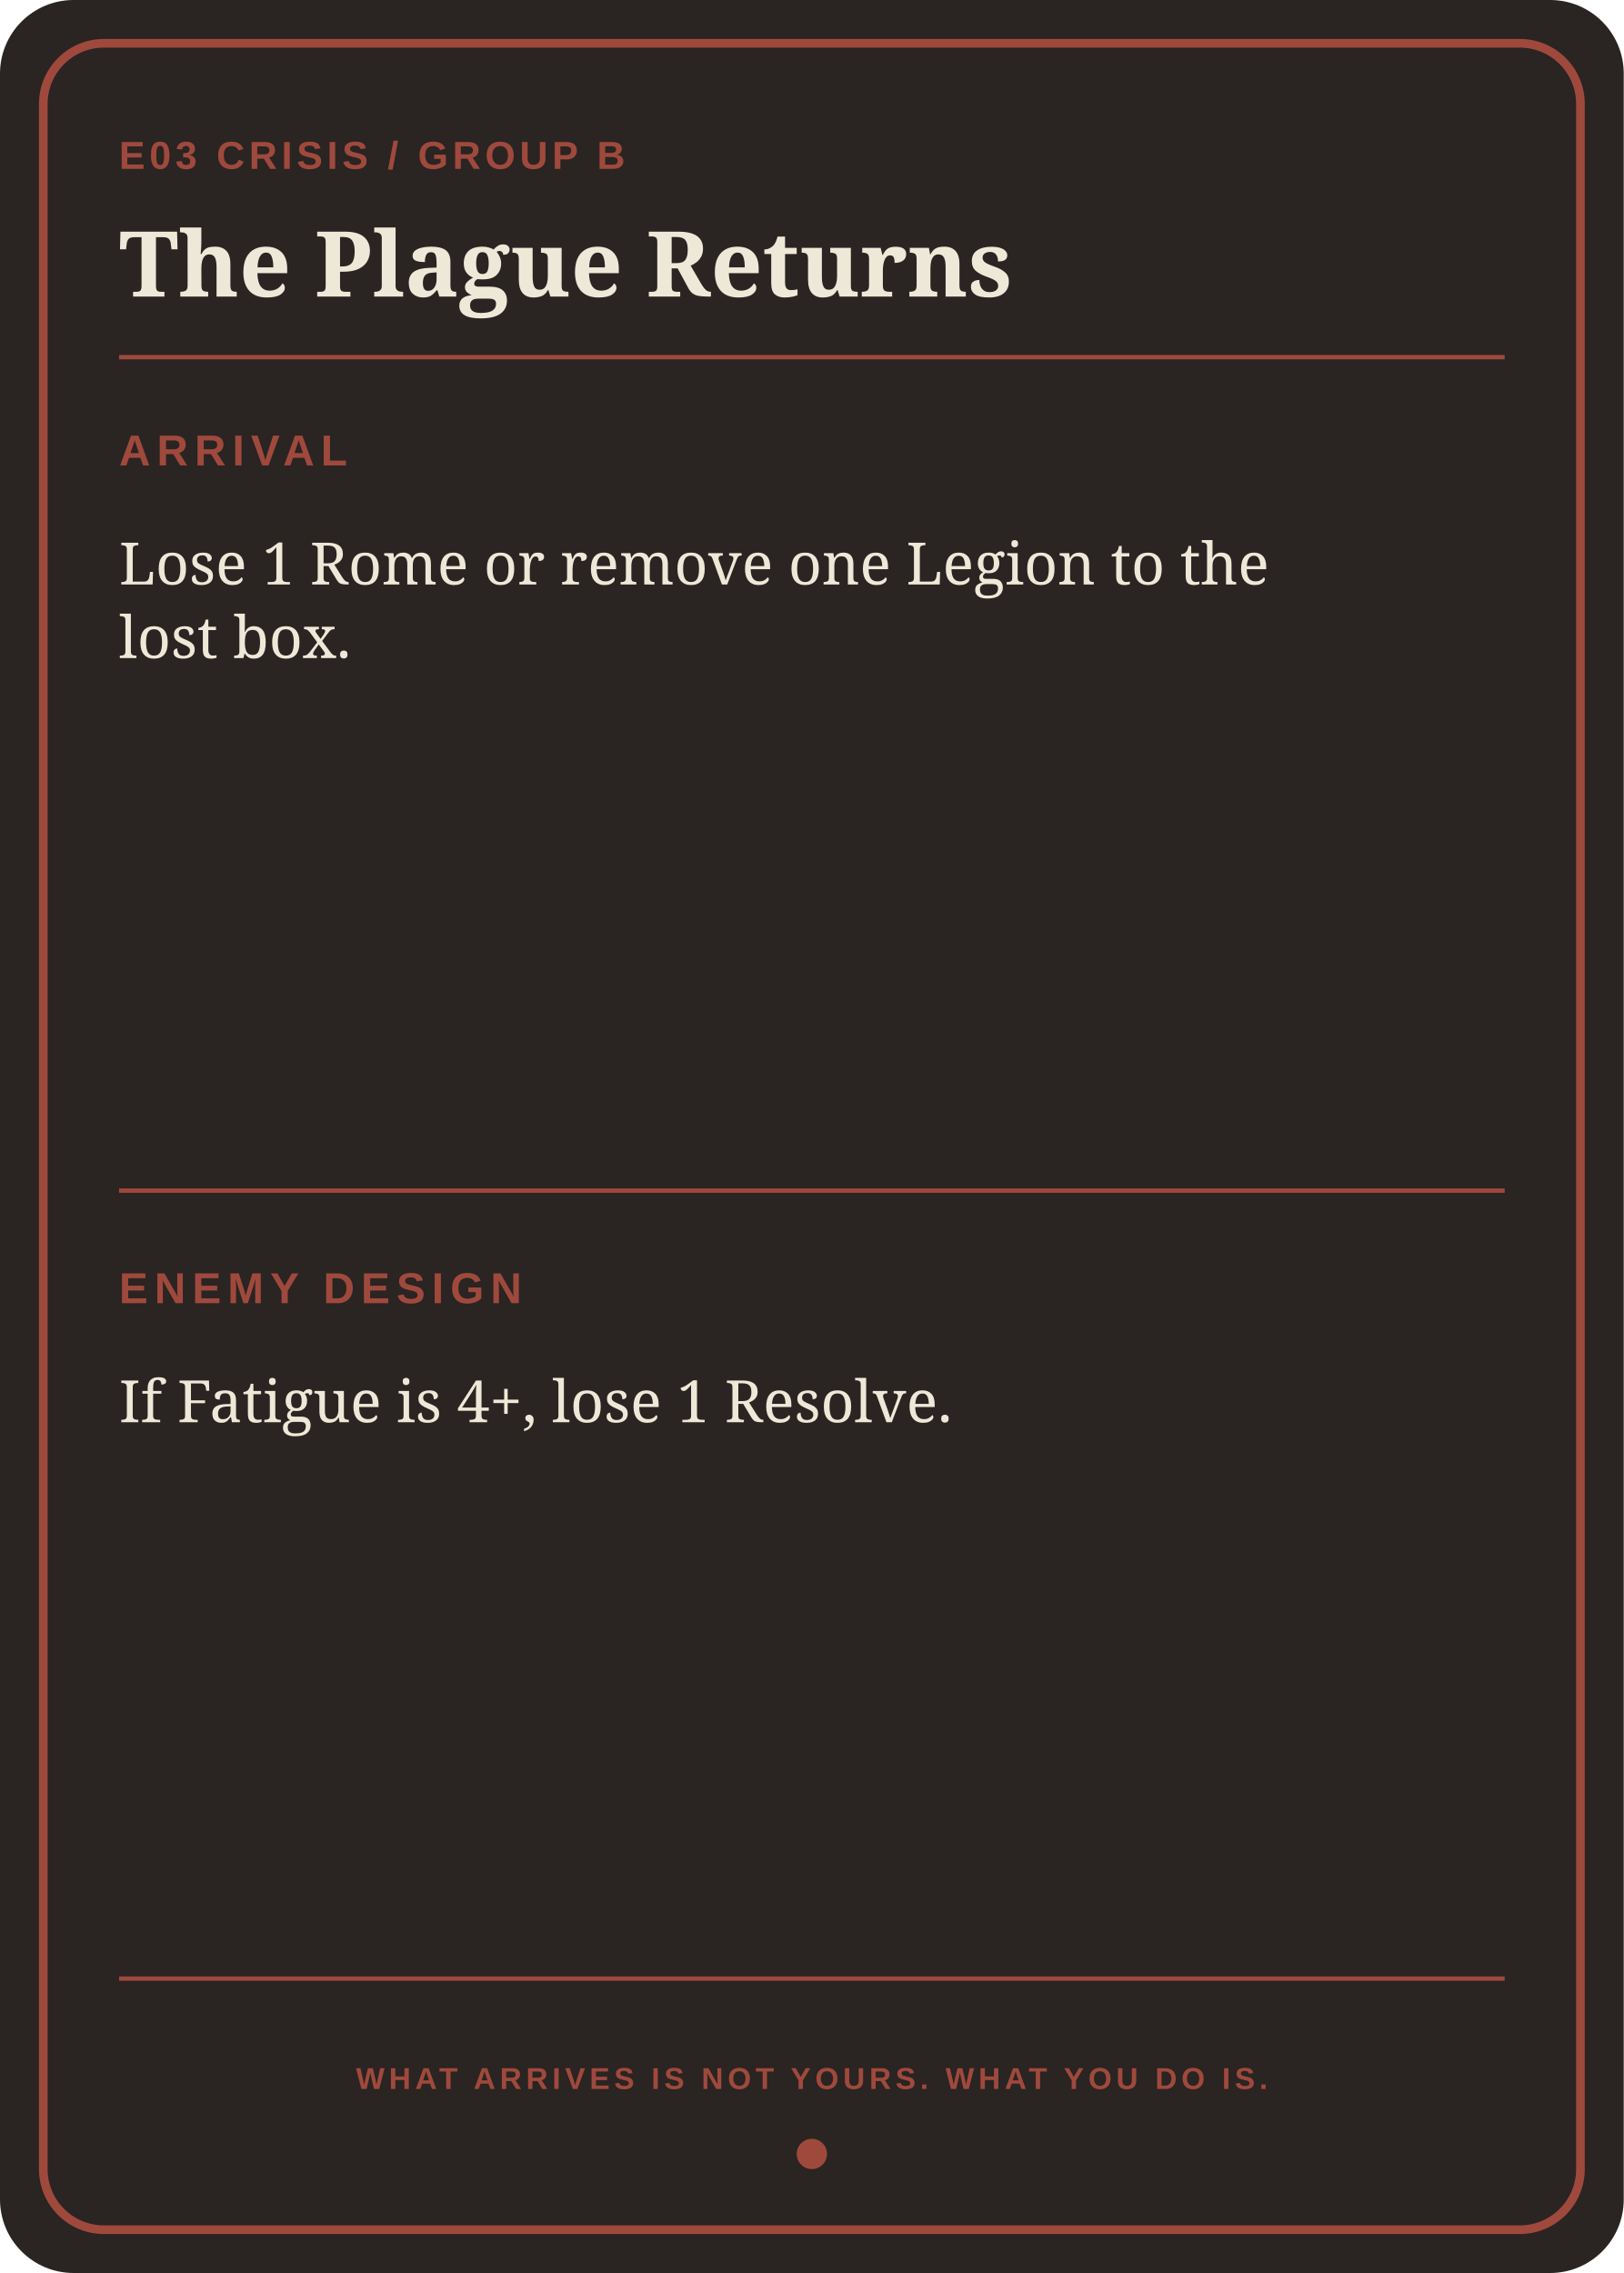
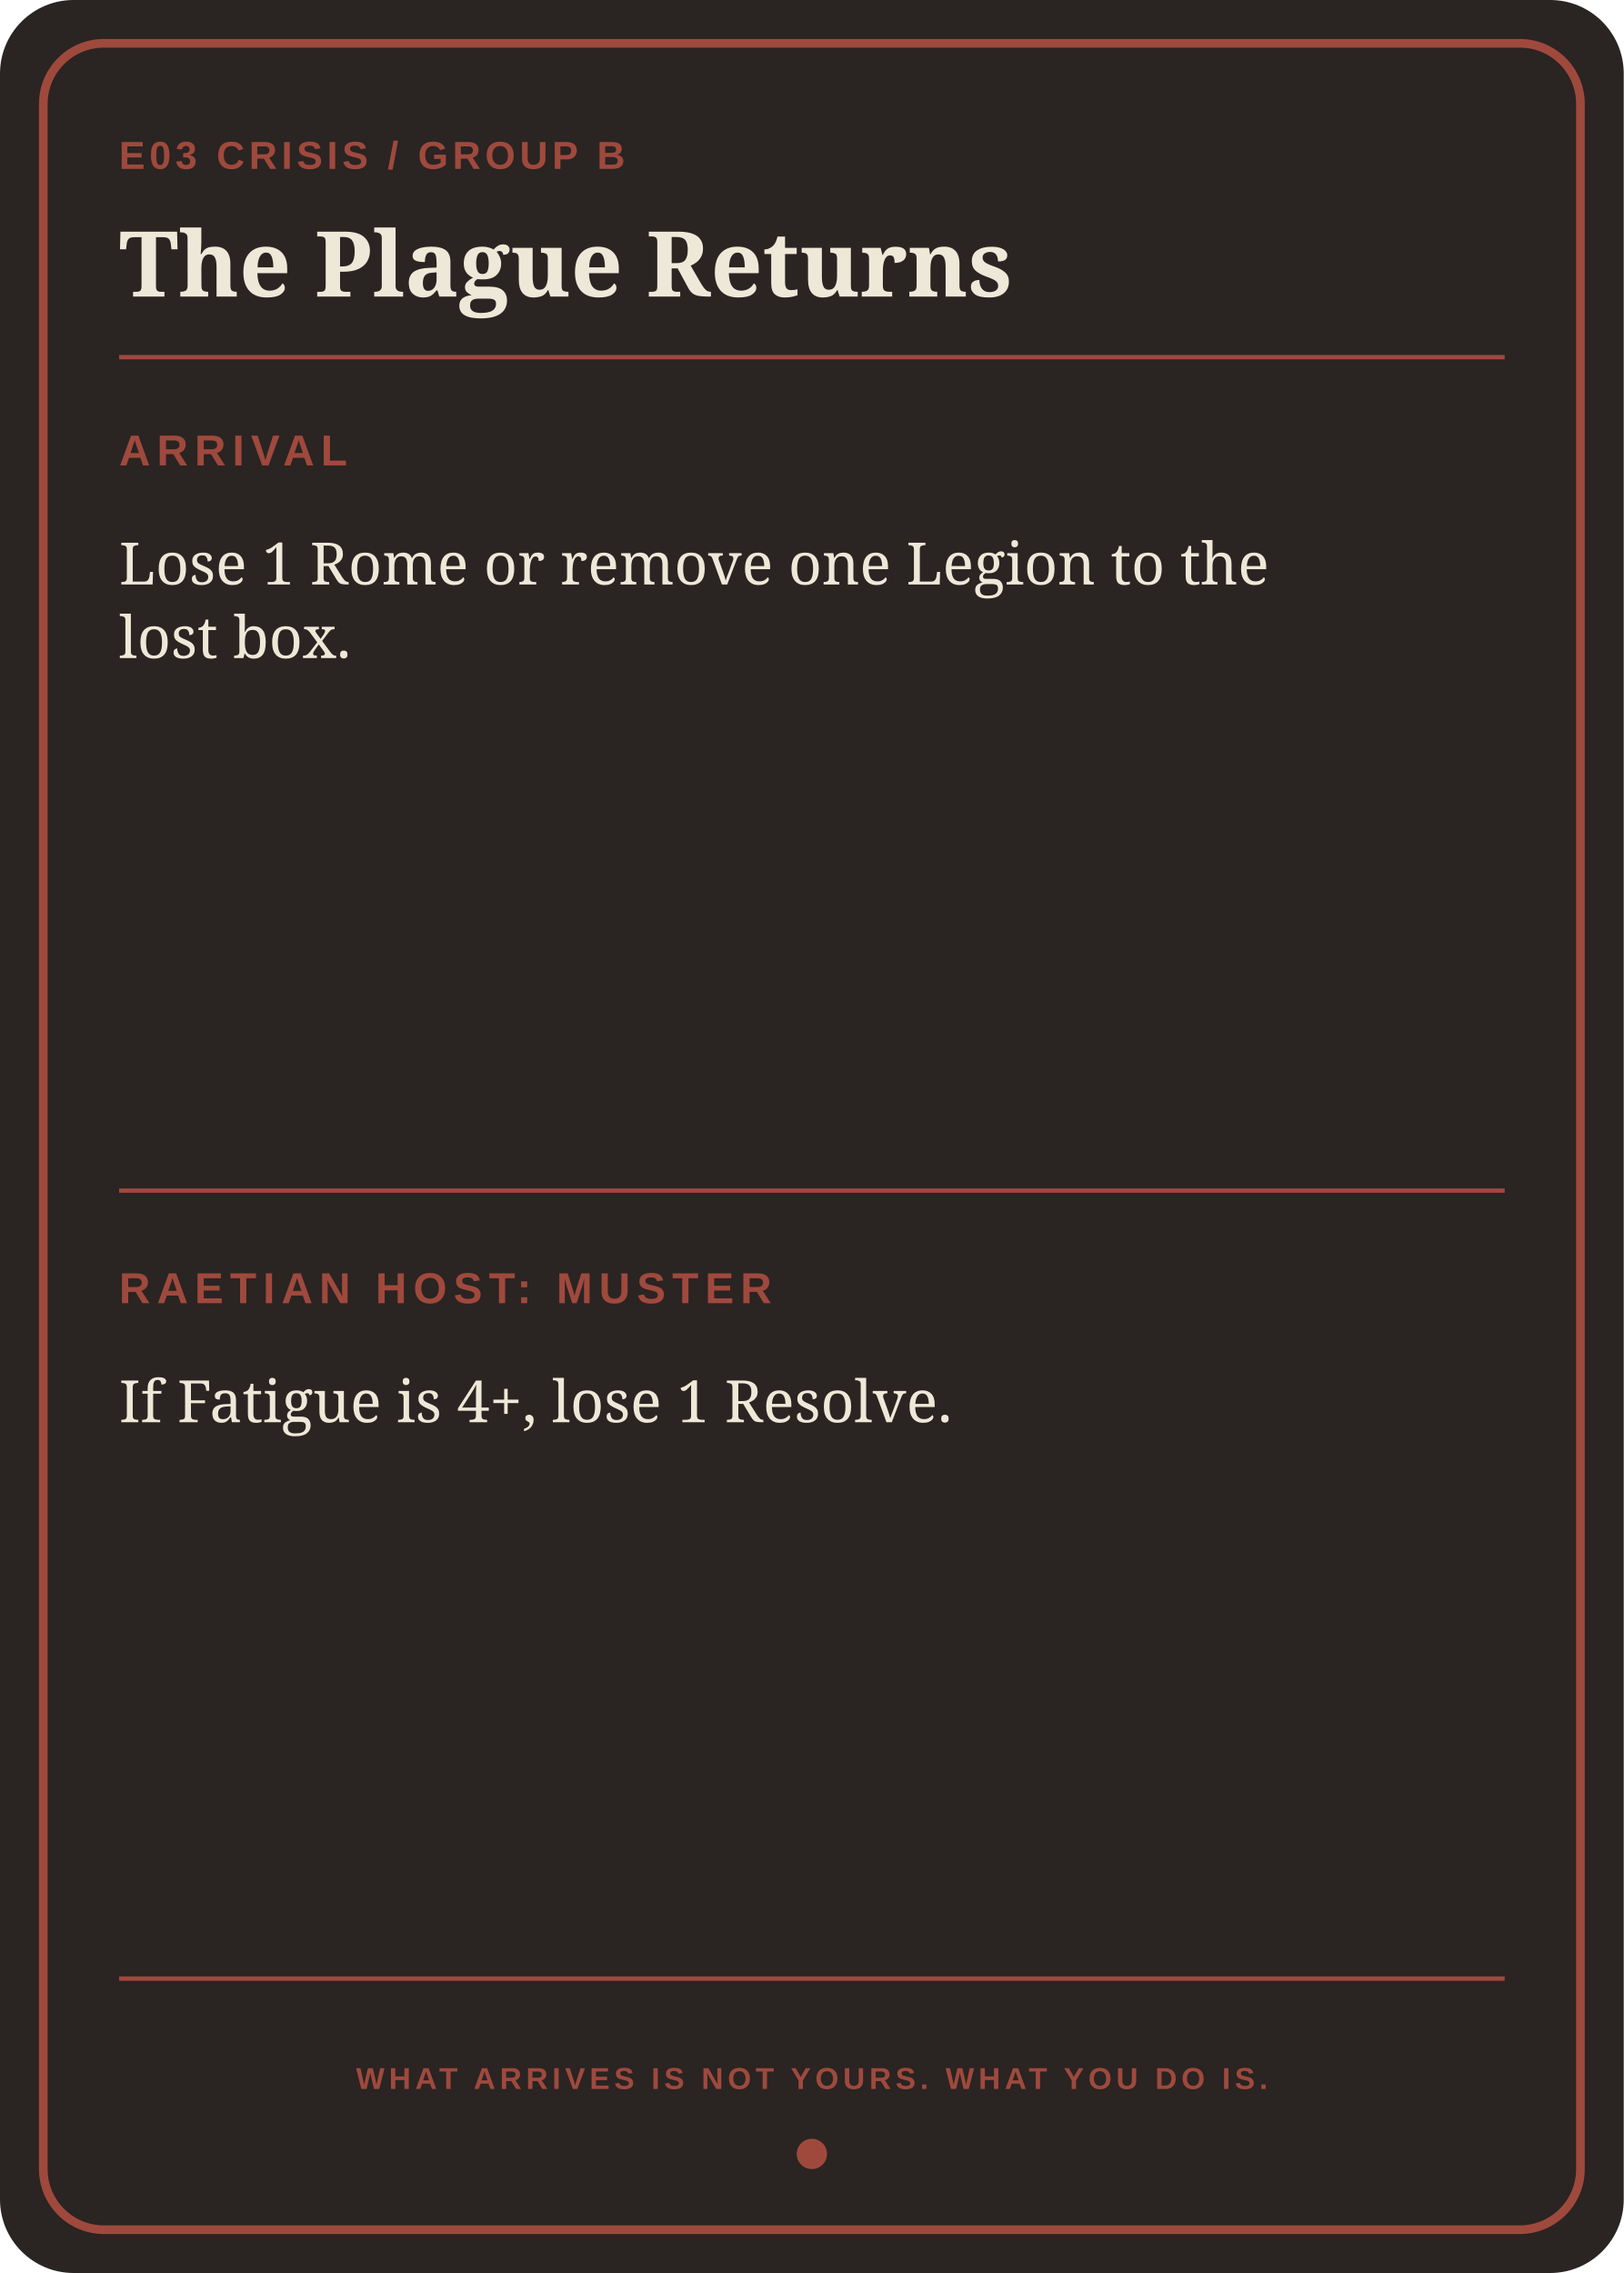
<svg xmlns="http://www.w3.org/2000/svg" width="2.5in" height="3.5in" viewBox="0 0 750 1050">
  <rect width="750" height="1050" rx="34" fill="#2a2422" />
  <rect x="20" y="20" width="710" height="1010" rx="28" fill="none" stroke="#9f493d" stroke-width="4" />
  <path d="M55 165H695M55 550H695M55 914H695" stroke="#9f493d" stroke-width="2" />
  <text x="55" y="78" fill="#9f493d" font-family="Arial,sans-serif" font-size="18" font-weight="bold" letter-spacing="2">E03  CRISIS / GROUP B</text>
  <text x="55" y="137" fill="#eee8d8" font-family="Georgia,serif" font-size="42" font-weight="bold">The Plague Returns</text>
  <text x="55" y="215" fill="#9f493d" font-family="Arial,sans-serif" font-size="20" font-weight="bold" letter-spacing="3">ARRIVAL</text>
  <text x="55" y="270" fill="#eee8d8" font-family="Georgia,serif" font-size="27">
    <tspan x="55" dy="0">Lose 1 Rome or remove one Legion to the</tspan>
    <tspan x="55" dy="34">lost box.</tspan>
  </text>
-   <text x="55" y="602" fill="#9f493d" font-family="Arial,sans-serif" font-size="20" font-weight="bold" letter-spacing="3">ENEMY DESIGN</text>
+   <text x="55" y="602" fill="#9f493d" font-family="Arial,sans-serif" font-size="20" font-weight="bold" letter-spacing="3">RAETIAN HOST: MUSTER</text>
  <text x="55" y="657" fill="#eee8d8" font-family="Georgia,serif" font-size="27">
    <tspan x="55" dy="0">If Fatigue is 4+, lose 1 Resolve.</tspan>
  </text>
  <text x="375" y="965" text-anchor="middle" fill="#9f493d" font-family="Arial,sans-serif" font-size="14" font-weight="bold" letter-spacing="2">WHAT ARRIVES IS NOT YOURS. WHAT YOU DO IS.</text>
  <circle cx="375" cy="995" r="7" fill="#9f493d" />
</svg>
